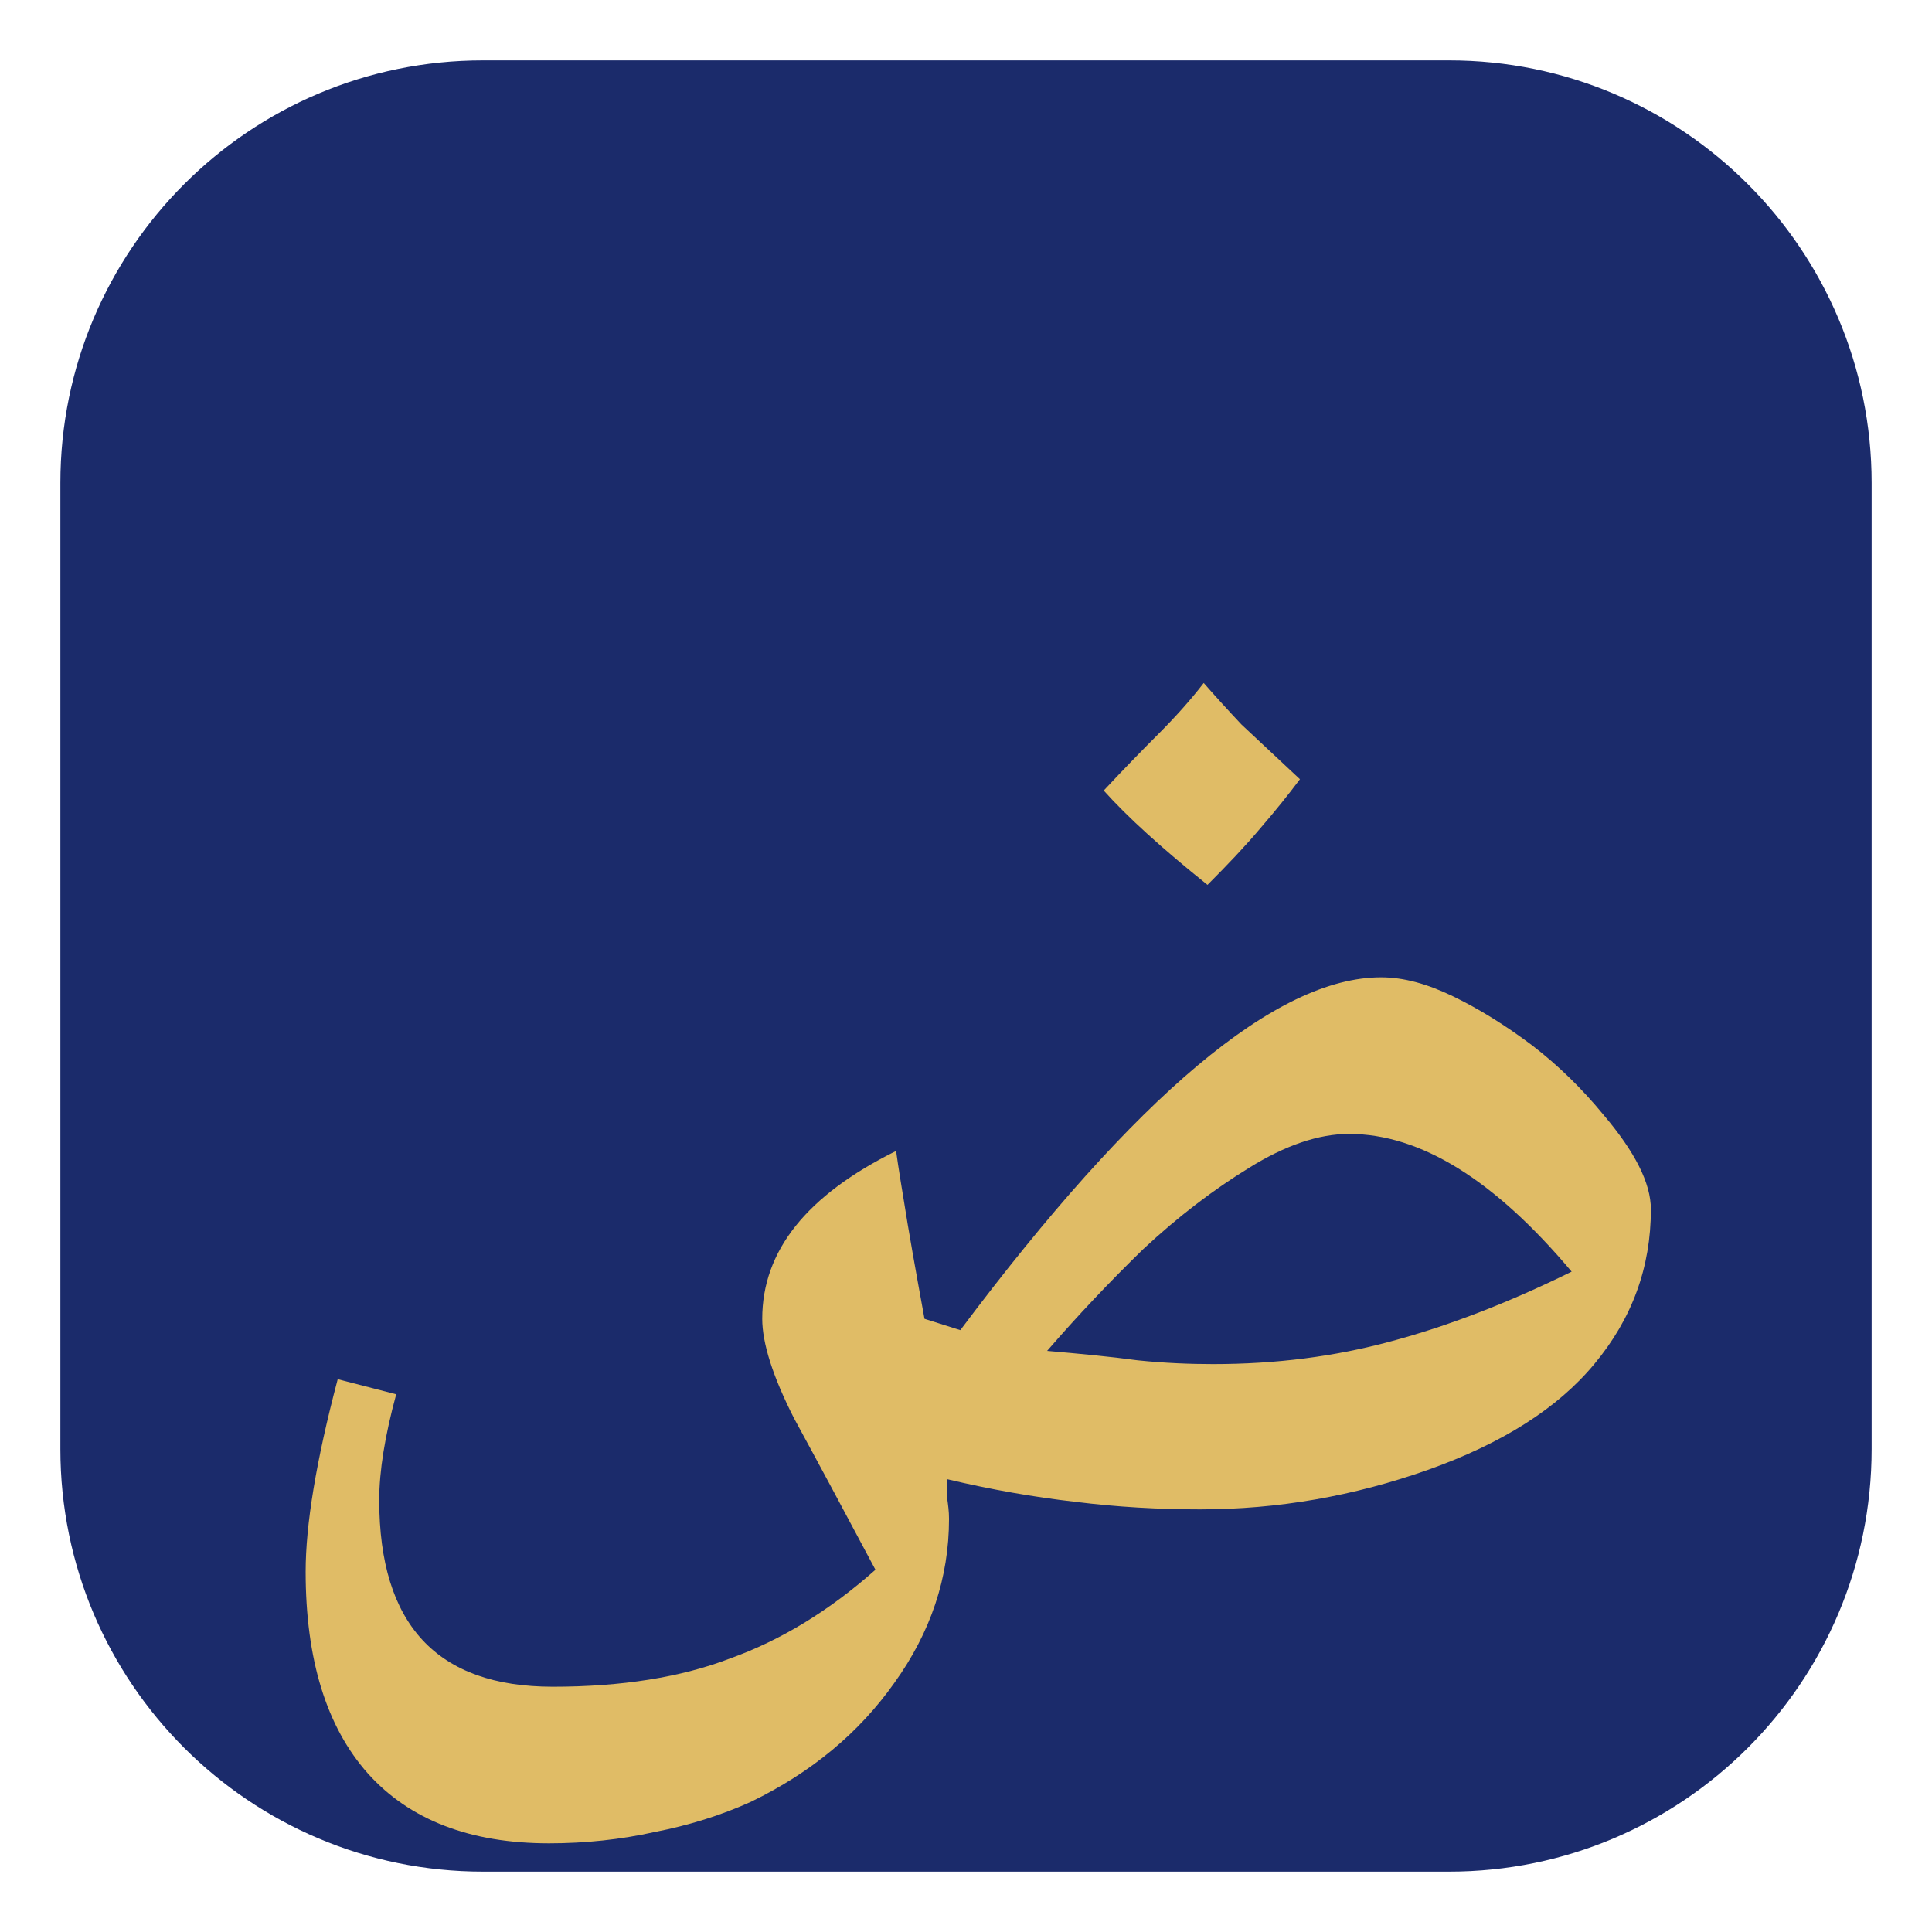
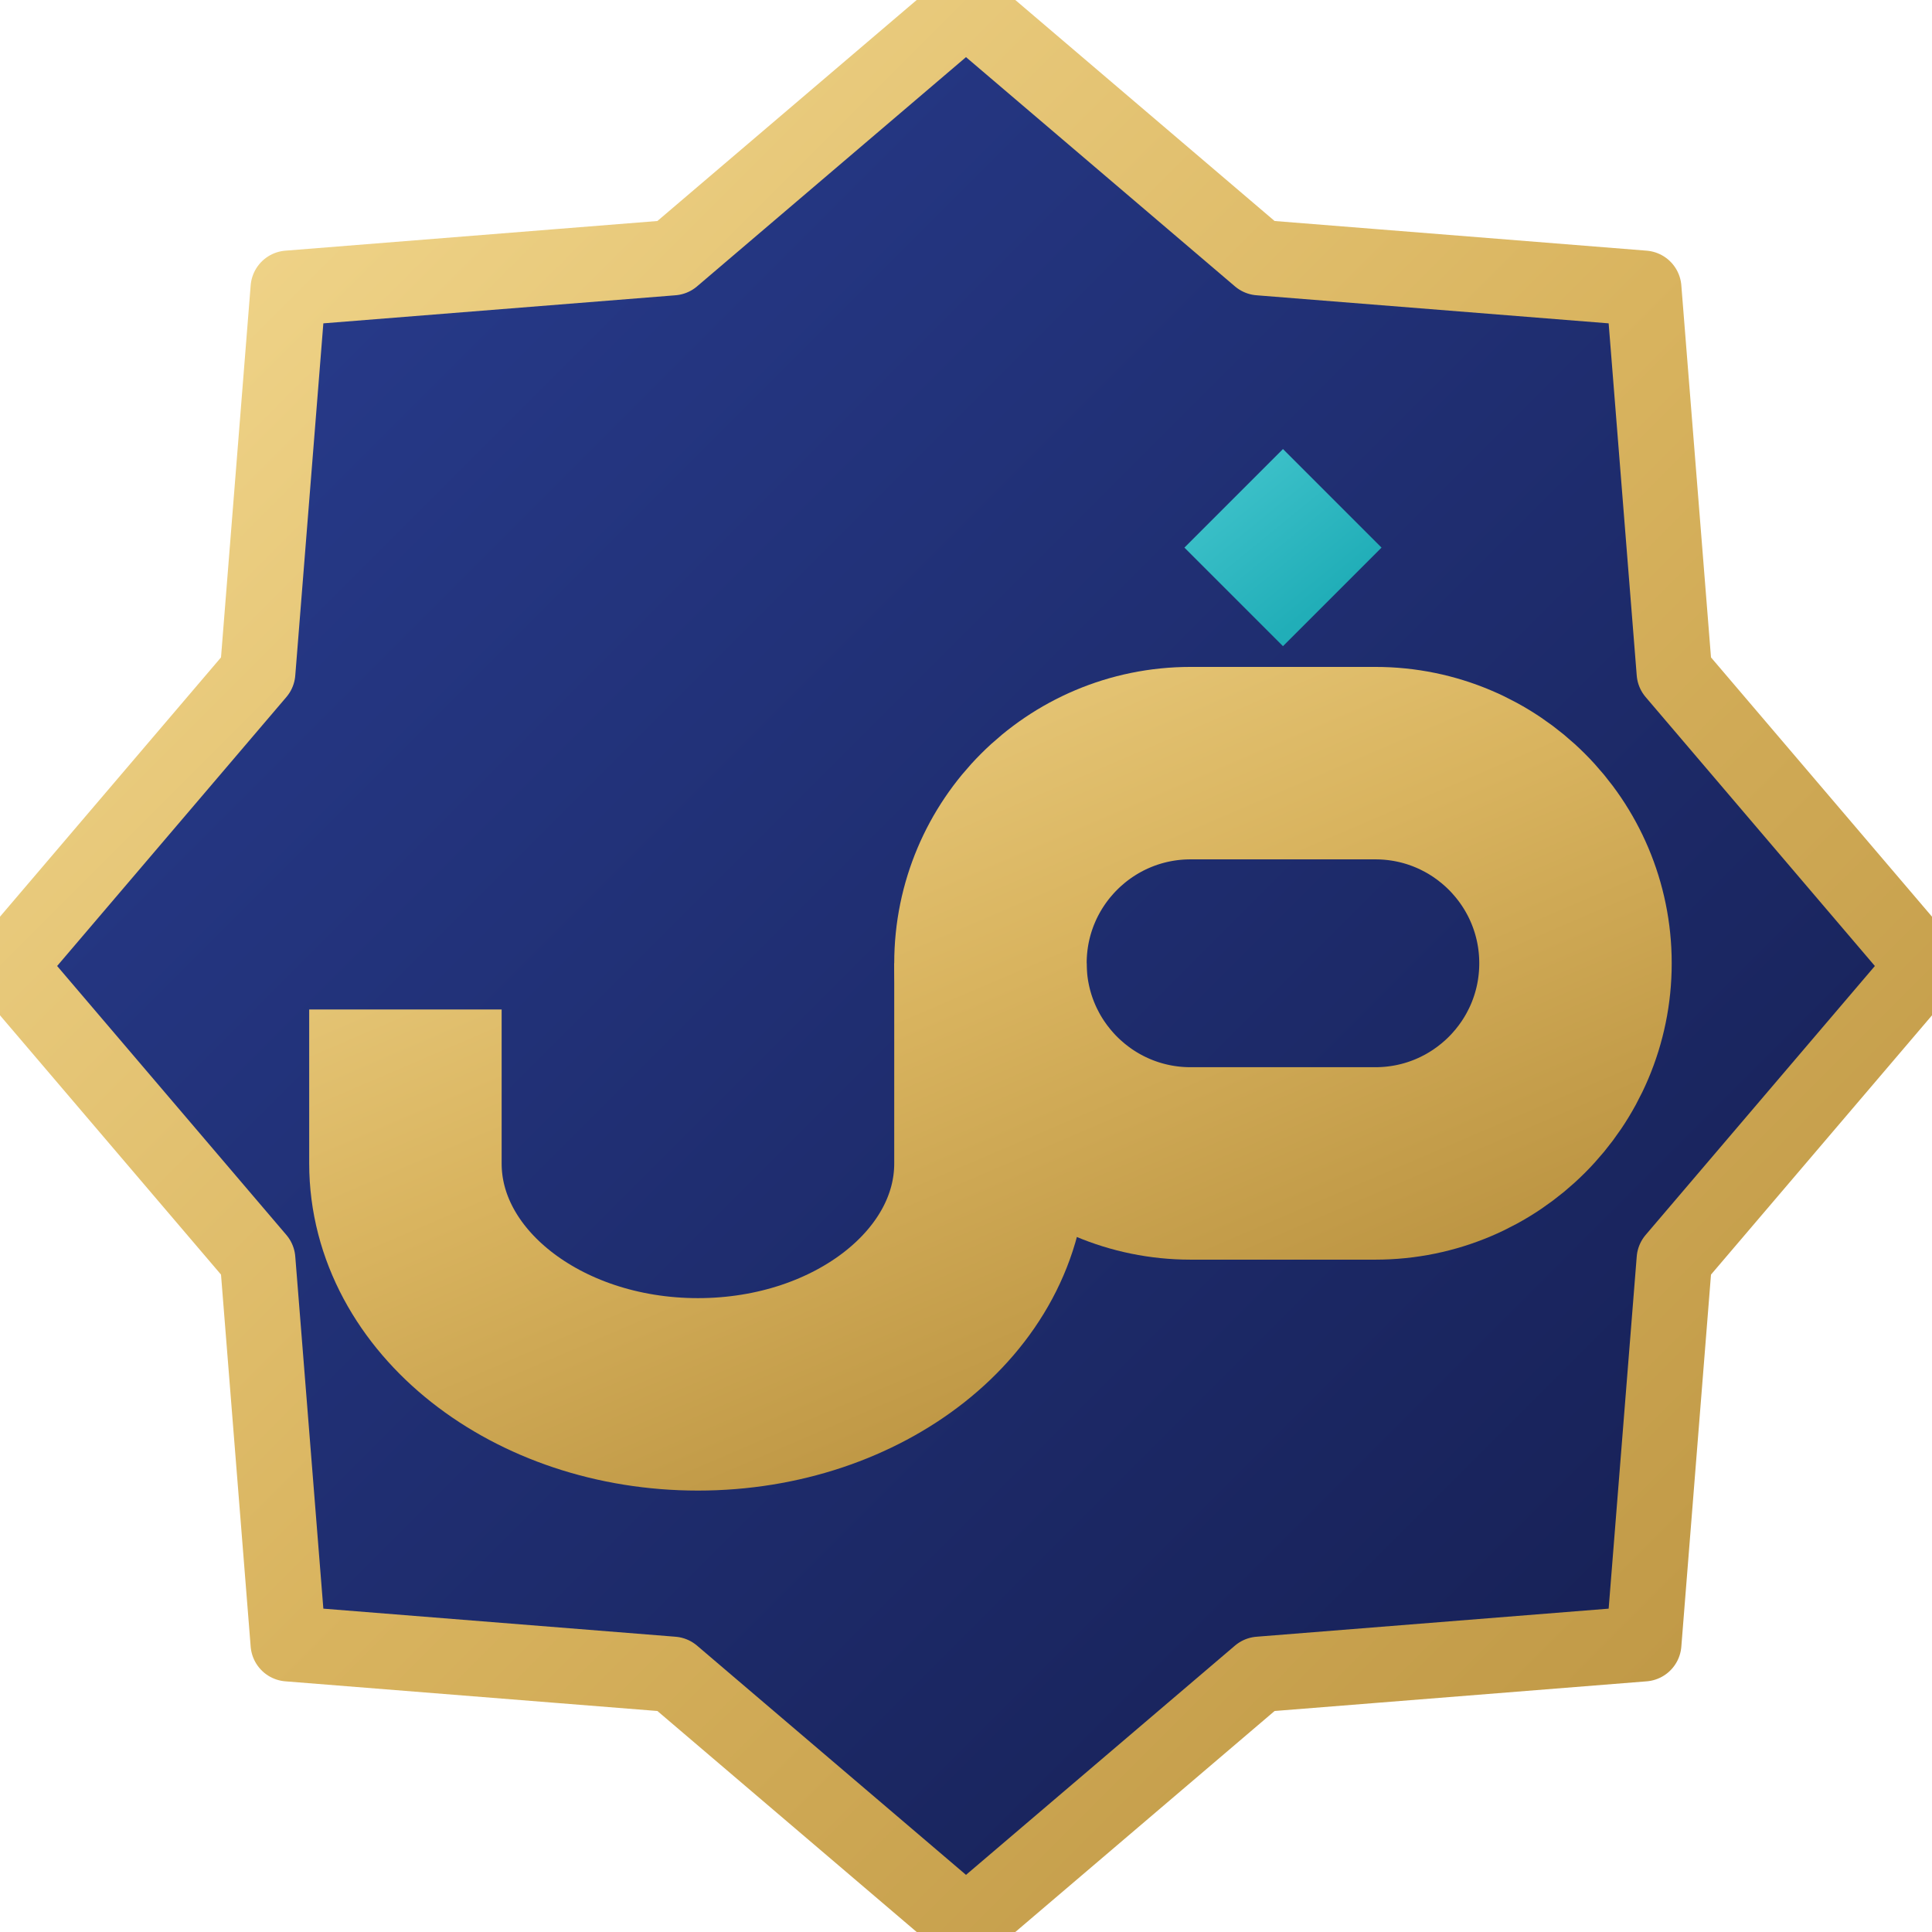
- <svg xmlns="http://www.w3.org/2000/svg" viewBox="0 0 16 16">
-   <rect x="0.5" y="0.5" width="15" height="15" rx="3.5" fill="#1B2B6B" />
-   <text x="8" y="12.5" text-anchor="middle" font-family="'Geeza Pro','Segoe UI','Noto Naskh Arabic','DejaVu Sans',sans-serif" font-size="11" font-weight="700" fill="#E0BC66">ض</text>
+ <svg xmlns="http://www.w3.org/2000/svg" viewBox="0 0 128 128" width="16" height="16">
+   <defs>
+     <linearGradient id="bgf" x1="0" y1="0" x2="1" y2="1">
+       <stop offset="0" stop-color="#2A3F94" />
+       <stop offset="1" stop-color="#141C4C" />
+     </linearGradient>
+     <radialGradient id="glowf" cx="0.5" cy="0.45" r="0.55">
+       <stop offset="0" stop-color="#3B56C4" stop-opacity=".55" />
+       <stop offset="1" stop-color="#3B56C4" stop-opacity="0" />
+     </radialGradient>
+     <linearGradient id="goldf" gradientUnits="userSpaceOnUse" x1="40" y1="30" x2="70" y2="100">
+       <stop offset="0" stop-color="#F6DD95" />
+       <stop offset=".55" stop-color="#D9B45F" />
+       <stop offset="1" stop-color="#B8903E" />
+     </linearGradient>
+     <linearGradient id="turqf" gradientUnits="userSpaceOnUse" x1="62" y1="24" x2="80" y2="46">
+       <stop offset="0" stop-color="#6FE3E8" />
+       <stop offset="1" stop-color="#21AEB8" />
+     </linearGradient>
+     <linearGradient id="rimf" gradientUnits="userSpaceOnUse" x1="0" y1="0" x2="128" y2="128">
+       <stop offset="0" stop-color="#F6DD95" />
+       <stop offset=".5" stop-color="#D9B45F" />
+       <stop offset="1" stop-color="#B8903E" />
+     </linearGradient>
+   </defs>
+   <path d="M127.50 64.00 L110.93 83.44 L108.90 108.90 L83.44 110.93 L64.00 127.50 L44.56 110.93 L19.10 108.90 L17.07 83.44 L0.50 64.00 L17.07 44.56 L19.10 19.10 L44.56 17.07 L64.00 0.50 L83.44 17.07 L108.90 19.10 L110.93 44.56 Z" fill="url(#bgf)" stroke="url(#rimf)" stroke-width="5" stroke-linejoin="round" />
+   <g fill="none" stroke="url(#goldf)" stroke-width="12.75" stroke-linejoin="round">
+     <path d="M78.88 77.08 L91.12 77.08 A13.26 13.26 0 0 0 91.12 50.56 L78.88 50.56 A13.26 13.26 0 0 0 78.88 77.08 Z" />
+     <path d="M26.86 66.88 L26.86 77.08 A19.38 15.30 0 0 0 65.62 77.08 L65.62 63.82" stroke-linecap="butt" />
+   </g>
+   <path d="M85.00 29.75 L91.53 36.28 L85.00 42.81 L78.47 36.28 Z" fill="url(#turqf)" />
</svg>
